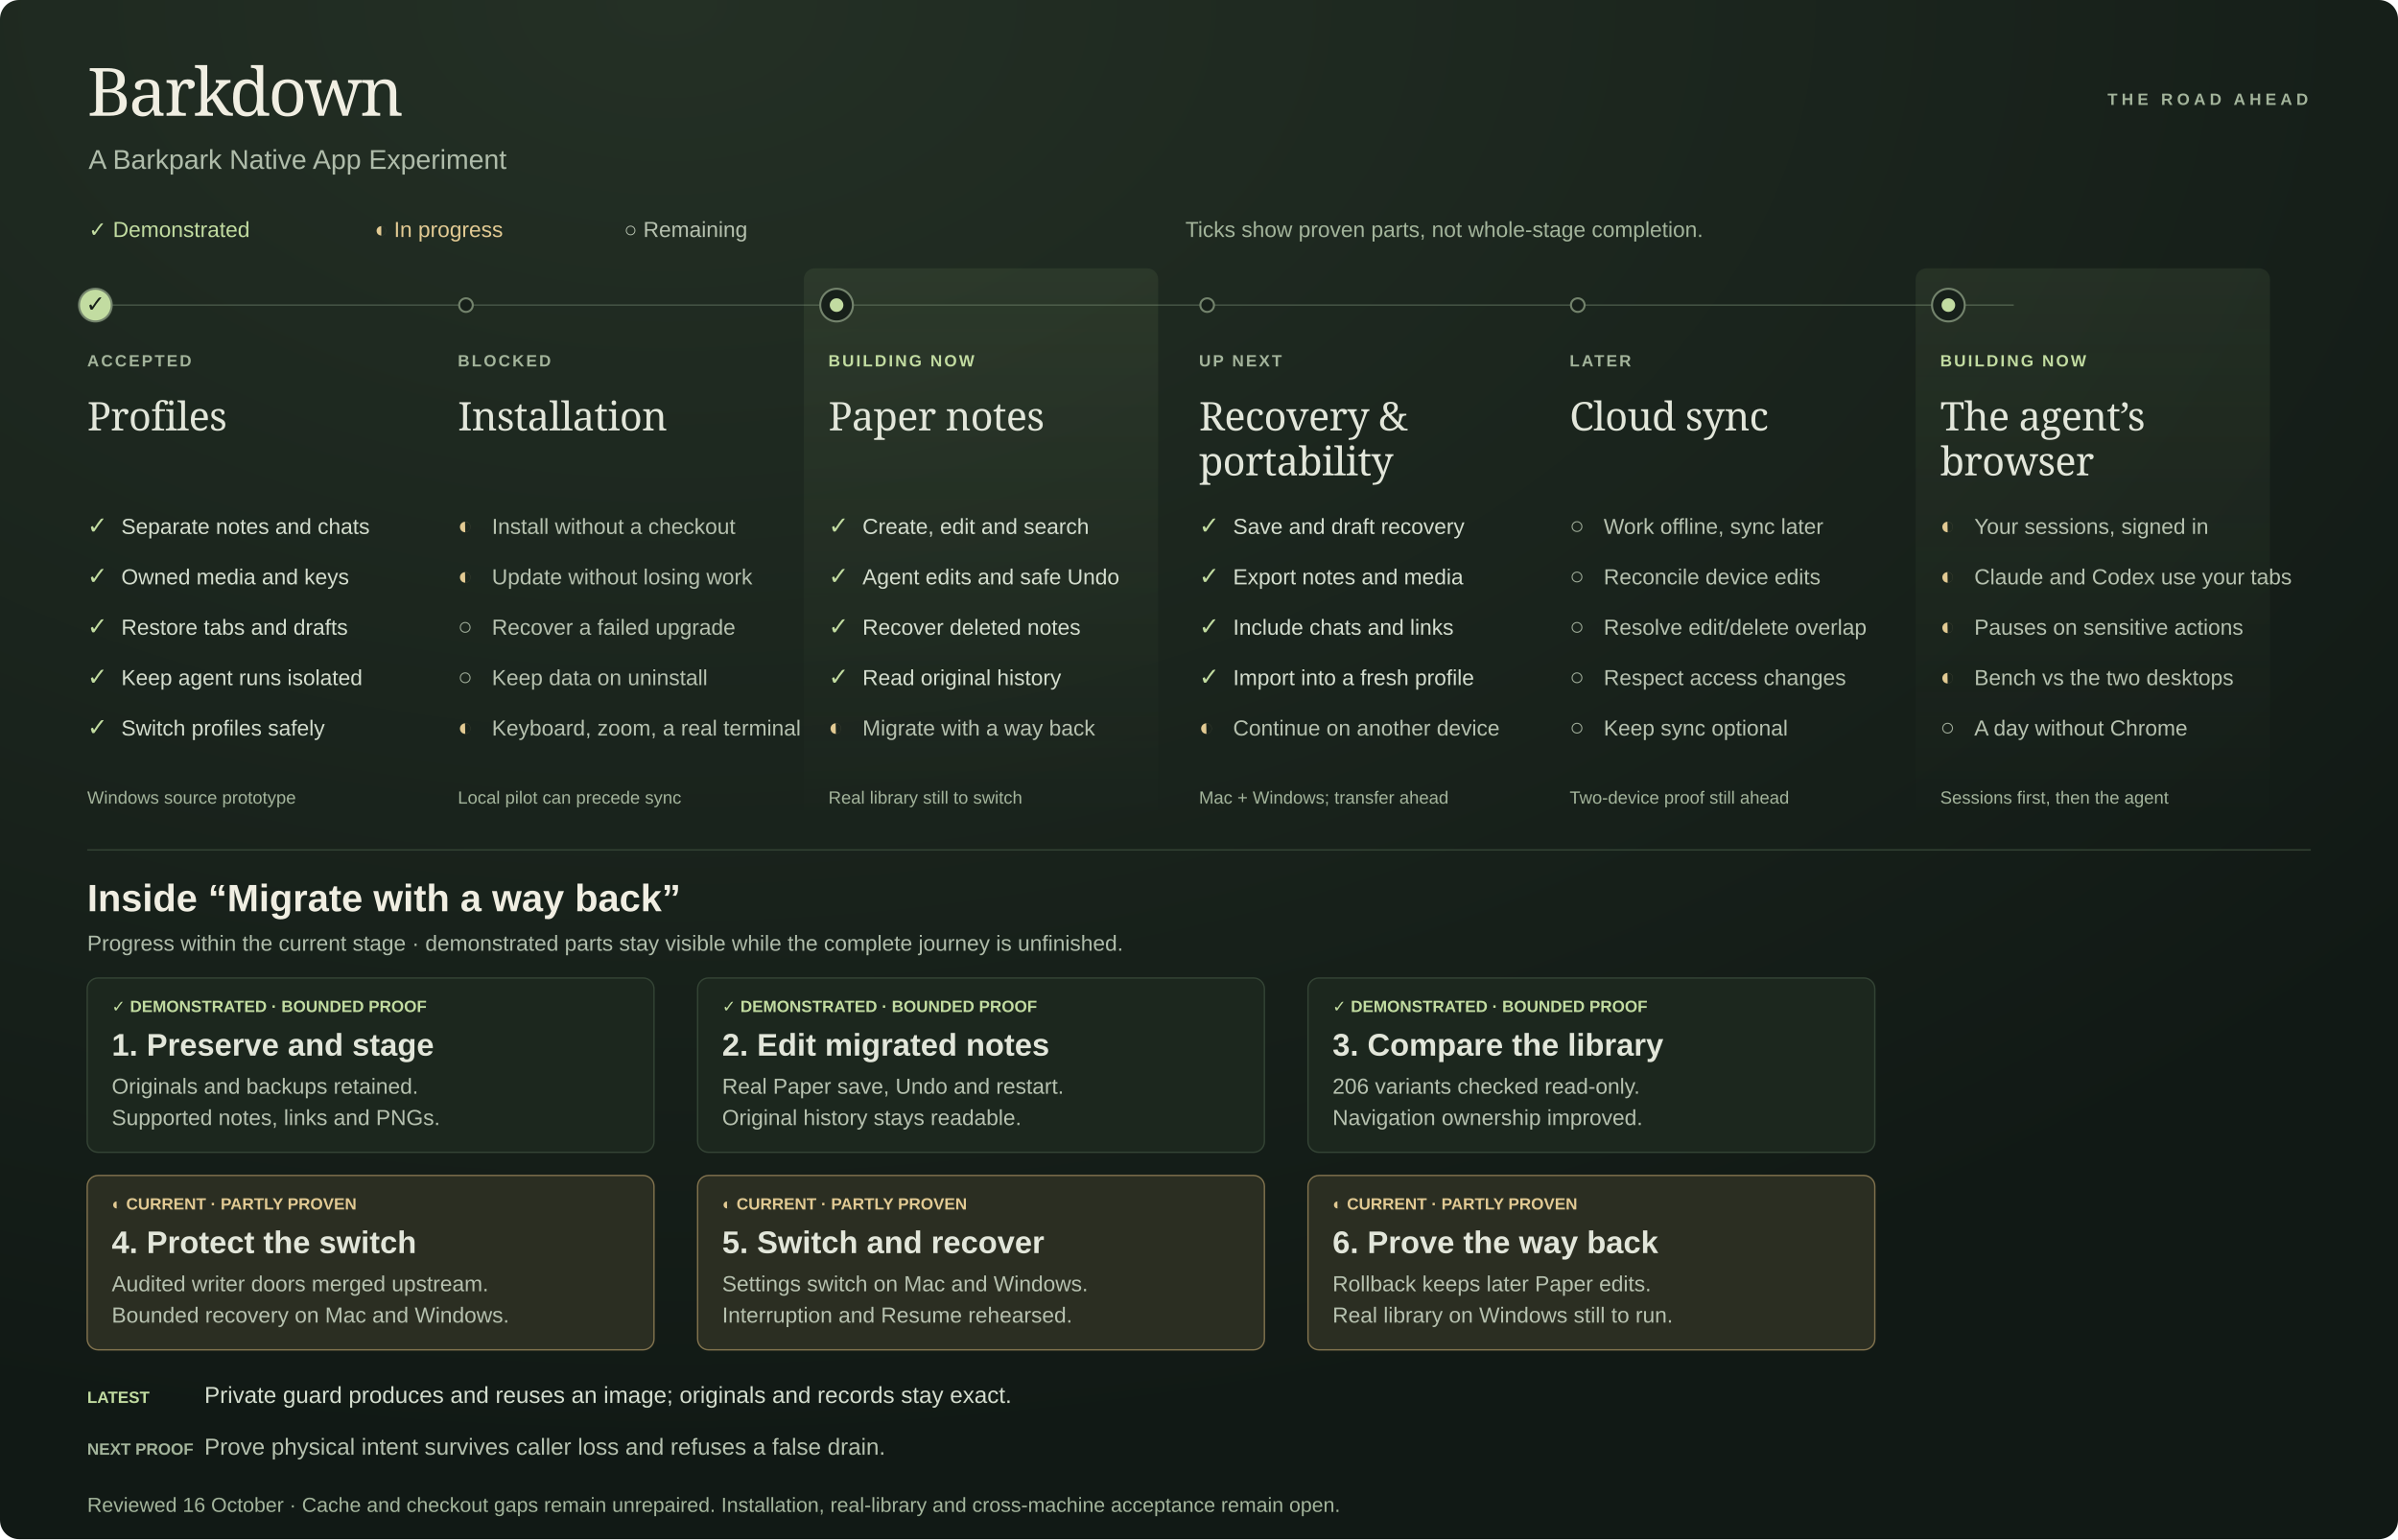
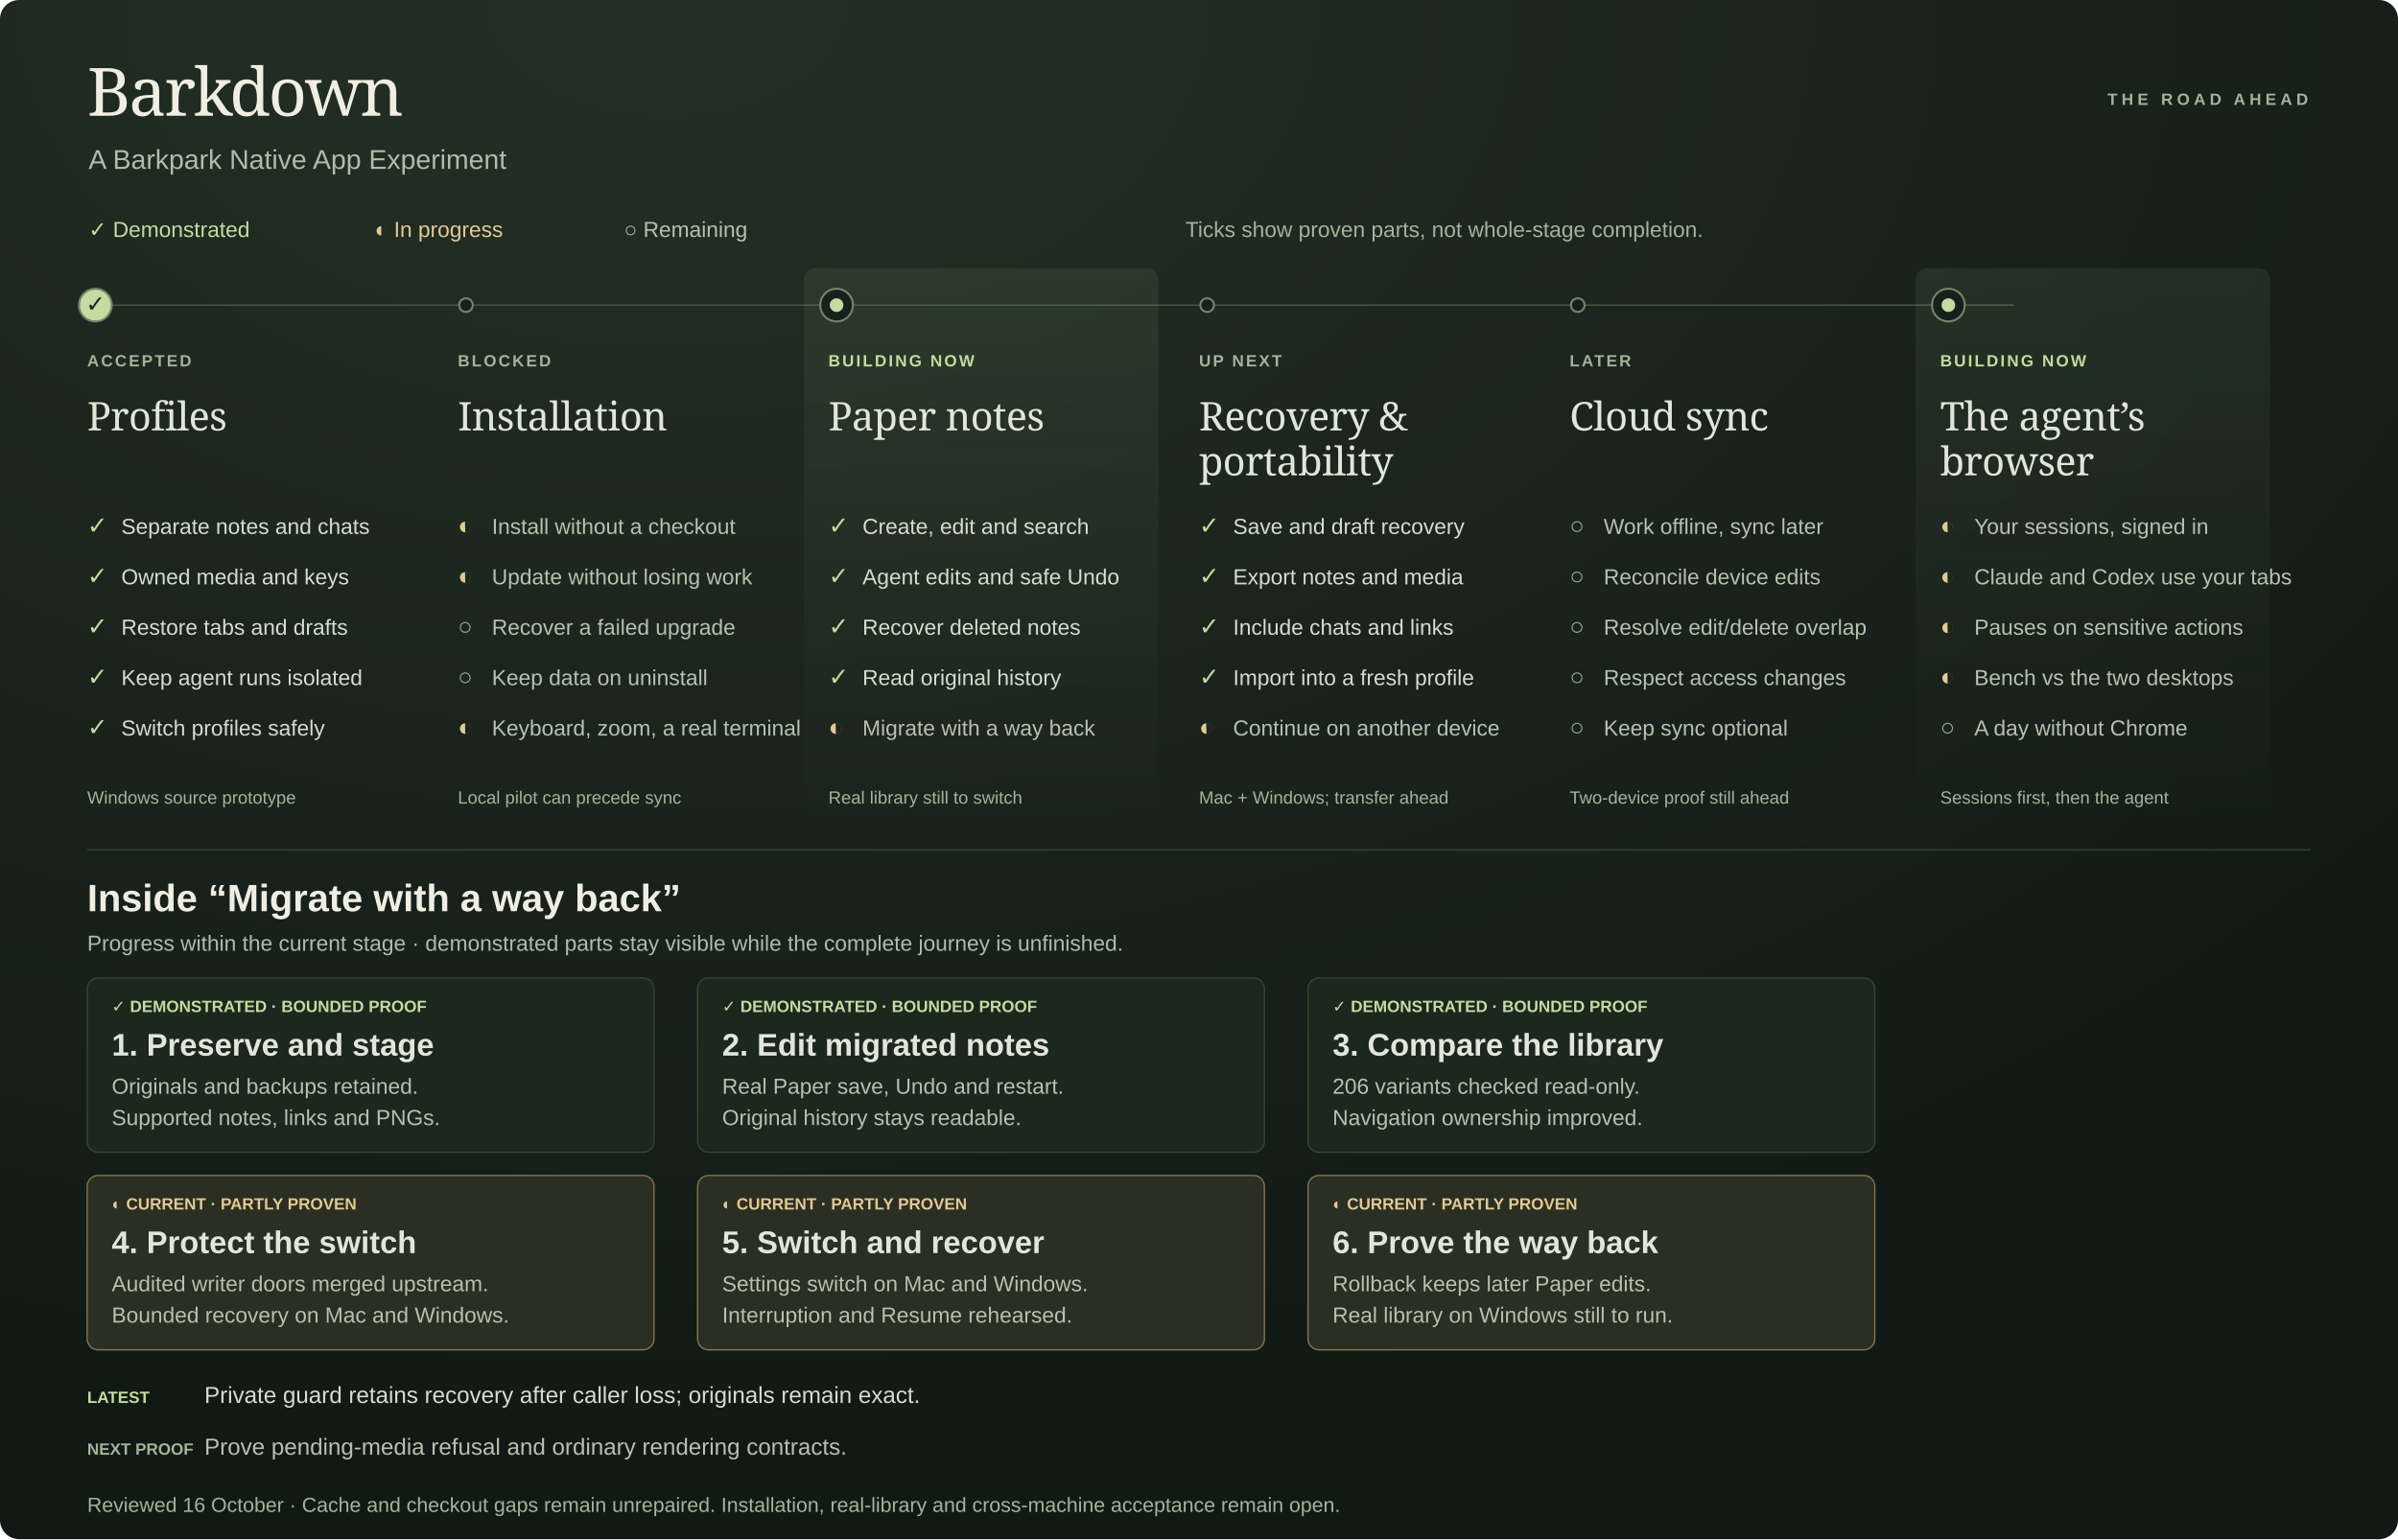
<svg xmlns="http://www.w3.org/2000/svg" width="1760" height="1130" viewBox="0 0 1760 1130" role="img" aria-labelledby="title desc">
  <defs>
    <radialGradient id="background" cx="28%" cy="0%" r="95%">
      <stop stop-color="#243025" />
      <stop offset="1" stop-color="#111915" />
    </radialGradient>
    <linearGradient id="focus" x2="0" y2="1">
      <stop stop-color="#a9c787" stop-opacity=".09" />
      <stop offset="1" stop-color="#a9c787" stop-opacity="0" />
    </linearGradient>
  </defs>
  <g font-family="Segoe UI, Arial, sans-serif">
    <rect width="1760" height="1130" rx="14" fill="url(#background)" />
    <text x="64" y="85" font-family="Georgia, serif" font-size="49" letter-spacing="-1.5" fill="#f0eee2">Barkdown</text>
    <text x="65" y="124" font-size="20" fill="#afbcaa" font-weight="400">A Barkpark Native App Experiment</text>
    <text x="1694" y="77" text-anchor="end" font-size="12" font-weight="600" letter-spacing="3" fill="#a3b49b">THE ROAD AHEAD</text>
    <text x="65" y="174" font-size="16" fill="#c2dca1" font-weight="400">✓  Demonstrated</text>
    <text x="275" y="174" font-size="16" fill="#e2ca93" font-weight="400">◐  In progress</text>
    <text x="458" y="174" font-size="16" fill="#b6c1af" font-weight="400">○  Remaining</text>
    <text x="870" y="174" font-size="16" fill="#a3b49b" font-weight="400">Ticks show proven parts, not whole-stage completion.</text>
    <path d="M70 224H1478" stroke="#475747" stroke-width="1" />
    <g data-phase="P1">
      <circle cx="70" cy="224" r="12" fill="#c2dca1" stroke="#73836c" stroke-width="1.5" />
      <text x="63" y="229" font-size="17" fill="#17201a" font-weight="600">✓</text>
      <text x="64" y="269" font-size="12" letter-spacing="1.5" font-weight="600" fill="#a3b49b">ACCEPTED</text>
      <text x="64" y="316" dy="0" font-family="Georgia, serif" font-size="29" letter-spacing="-.4" fill="#e2e6da">Profiles</text>
      <text x="64" y="392" font-size="18" fill="#c2dca1" font-weight="600">✓</text>
      <text x="89" y="392" font-size="16" fill="#d4ddce" font-weight="400">Separate notes and chats</text>
      <text x="64" y="429" font-size="18" fill="#c2dca1" font-weight="600">✓</text>
      <text x="89" y="429" font-size="16" fill="#d4ddce" font-weight="400">Owned media and keys</text>
      <text x="64" y="466" font-size="18" fill="#c2dca1" font-weight="600">✓</text>
      <text x="89" y="466" font-size="16" fill="#d4ddce" font-weight="400">Restore tabs and drafts</text>
      <text x="64" y="503" font-size="18" fill="#c2dca1" font-weight="600">✓</text>
      <text x="89" y="503" font-size="16" fill="#d4ddce" font-weight="400">Keep agent runs isolated</text>
      <text x="64" y="540" font-size="18" fill="#c2dca1" font-weight="600">✓</text>
      <text x="89" y="540" font-size="16" fill="#d4ddce" font-weight="400">Switch profiles safely</text>
      <text x="64" y="590" font-size="13" fill="#a3b49b" font-weight="400">Windows source prototype</text>
    </g>
    <g data-phase="P5">
      <circle cx="342" cy="224" r="5" fill="#17201a" stroke="#73836c" stroke-width="1.5" />
      <text x="336" y="269" font-size="12" letter-spacing="1.5" font-weight="600" fill="#a3b49b">BLOCKED</text>
      <text x="336" y="316" dy="0" font-family="Georgia, serif" font-size="29" letter-spacing="-.4" fill="#e2e6da">Installation</text>
      <text x="336" y="392" font-size="18" fill="#e2ca93" font-weight="600">◐</text>
      <text x="361" y="392" font-size="16" fill="#b6c1af" font-weight="400">Install without a checkout</text>
      <text x="336" y="429" font-size="18" fill="#e2ca93" font-weight="600">◐</text>
      <text x="361" y="429" font-size="16" fill="#b6c1af" font-weight="400">Update without losing work</text>
      <text x="336" y="466" font-size="18" fill="#9fac99" font-weight="600">○</text>
      <text x="361" y="466" font-size="16" fill="#b6c1af" font-weight="400">Recover a failed upgrade</text>
      <text x="336" y="503" font-size="18" fill="#9fac99" font-weight="600">○</text>
      <text x="361" y="503" font-size="16" fill="#b6c1af" font-weight="400">Keep data on uninstall</text>
      <text x="336" y="540" font-size="18" fill="#e2ca93" font-weight="600">◐</text>
      <text x="361" y="540" font-size="16" fill="#b6c1af" font-weight="400">Keyboard, zoom, a real terminal</text>
      <text x="336" y="590" font-size="13" fill="#a3b49b" font-weight="400">Local pilot can precede sync</text>
    </g>
    <g data-phase="P2">
      <rect x="590" y="197" width="260" height="410" rx="8" fill="url(#focus)" />
      <circle cx="614" cy="224" r="12" fill="#17201a" stroke="#73836c" stroke-width="1.5" />
      <circle cx="614" cy="224" r="5" fill="#c2dca1" />
      <text x="608" y="269" font-size="12" letter-spacing="1.5" font-weight="600" fill="#c2dca1">BUILDING NOW</text>
      <text x="608" y="316" dy="0" font-family="Georgia, serif" font-size="29" letter-spacing="-.4" fill="#e2e6da">Paper notes</text>
      <text x="608" y="392" font-size="18" fill="#c2dca1" font-weight="600">✓</text>
      <text x="633" y="392" font-size="16" fill="#d4ddce" font-weight="400">Create, edit and search</text>
      <text x="608" y="429" font-size="18" fill="#c2dca1" font-weight="600">✓</text>
      <text x="633" y="429" font-size="16" fill="#d4ddce" font-weight="400">Agent edits and safe Undo</text>
      <text x="608" y="466" font-size="18" fill="#c2dca1" font-weight="600">✓</text>
      <text x="633" y="466" font-size="16" fill="#d4ddce" font-weight="400">Recover deleted notes</text>
      <text x="608" y="503" font-size="18" fill="#c2dca1" font-weight="600">✓</text>
      <text x="633" y="503" font-size="16" fill="#d4ddce" font-weight="400">Read original history</text>
      <text x="608" y="540" font-size="18" fill="#e2ca93" font-weight="600">◐</text>
      <text x="633" y="540" font-size="16" fill="#b6c1af" font-weight="400">Migrate with a way back</text>
      <text x="608" y="590" font-size="13" fill="#a3b49b" font-weight="400">Real library still to switch</text>
    </g>
    <g data-phase="P3">
      <circle cx="886" cy="224" r="5" fill="#17201a" stroke="#73836c" stroke-width="1.5" />
      <text x="880" y="269" font-size="12" letter-spacing="1.5" font-weight="600" fill="#a3b49b">UP NEXT</text>
      <text x="880" y="316" dy="0" font-family="Georgia, serif" font-size="29" letter-spacing="-.4" fill="#e2e6da">Recovery &amp;</text>
      <text x="880" y="316" dy="33" font-family="Georgia, serif" font-size="29" letter-spacing="-.4" fill="#e2e6da">portability</text>
      <text x="880" y="392" font-size="18" fill="#c2dca1" font-weight="600">✓</text>
      <text x="905" y="392" font-size="16" fill="#d4ddce" font-weight="400">Save and draft recovery</text>
      <text x="880" y="429" font-size="18" fill="#c2dca1" font-weight="600">✓</text>
      <text x="905" y="429" font-size="16" fill="#d4ddce" font-weight="400">Export notes and media</text>
      <text x="880" y="466" font-size="18" fill="#c2dca1" font-weight="600">✓</text>
      <text x="905" y="466" font-size="16" fill="#d4ddce" font-weight="400">Include chats and links</text>
      <text x="880" y="503" font-size="18" fill="#c2dca1" font-weight="600">✓</text>
      <text x="905" y="503" font-size="16" fill="#d4ddce" font-weight="400">Import into a fresh profile</text>
      <text x="880" y="540" font-size="18" fill="#e2ca93" font-weight="600">◐</text>
      <text x="905" y="540" font-size="16" fill="#b6c1af" font-weight="400">Continue on another device</text>
      <text x="880" y="590" font-size="13" fill="#a3b49b" font-weight="400">Mac + Windows; transfer ahead</text>
    </g>
    <g data-phase="P4">
      <circle cx="1158" cy="224" r="5" fill="#17201a" stroke="#73836c" stroke-width="1.5" />
      <text x="1152" y="269" font-size="12" letter-spacing="1.5" font-weight="600" fill="#a3b49b">LATER</text>
      <text x="1152" y="316" dy="0" font-family="Georgia, serif" font-size="29" letter-spacing="-.4" fill="#e2e6da">Cloud sync</text>
      <text x="1152" y="392" font-size="18" fill="#9fac99" font-weight="600">○</text>
      <text x="1177" y="392" font-size="16" fill="#b6c1af" font-weight="400">Work offline, sync later</text>
      <text x="1152" y="429" font-size="18" fill="#9fac99" font-weight="600">○</text>
      <text x="1177" y="429" font-size="16" fill="#b6c1af" font-weight="400">Reconcile device edits</text>
      <text x="1152" y="466" font-size="18" fill="#9fac99" font-weight="600">○</text>
      <text x="1177" y="466" font-size="16" fill="#b6c1af" font-weight="400">Resolve edit/delete overlap</text>
      <text x="1152" y="503" font-size="18" fill="#9fac99" font-weight="600">○</text>
      <text x="1177" y="503" font-size="16" fill="#b6c1af" font-weight="400">Respect access changes</text>
      <text x="1152" y="540" font-size="18" fill="#9fac99" font-weight="600">○</text>
      <text x="1177" y="540" font-size="16" fill="#b6c1af" font-weight="400">Keep sync optional</text>
      <text x="1152" y="590" font-size="13" fill="#a3b49b" font-weight="400">Two-device proof still ahead</text>
    </g>
    <g data-phase="P6">
      <rect x="1406" y="197" width="260" height="410" rx="8" fill="url(#focus)" />
      <circle cx="1430" cy="224" r="12" fill="#17201a" stroke="#73836c" stroke-width="1.5" />
      <circle cx="1430" cy="224" r="5" fill="#c2dca1" />
      <text x="1424" y="269" font-size="12" letter-spacing="1.5" font-weight="600" fill="#c2dca1">BUILDING NOW</text>
      <text x="1424" y="316" dy="0" font-family="Georgia, serif" font-size="29" letter-spacing="-.4" fill="#e2e6da">The agent’s</text>
      <text x="1424" y="316" dy="33" font-family="Georgia, serif" font-size="29" letter-spacing="-.4" fill="#e2e6da">browser</text>
      <text x="1424" y="392" font-size="18" fill="#e2ca93" font-weight="600">◐</text>
      <text x="1449" y="392" font-size="16" fill="#b6c1af" font-weight="400">Your sessions, signed in</text>
      <text x="1424" y="429" font-size="18" fill="#e2ca93" font-weight="600">◐</text>
      <text x="1449" y="429" font-size="16" fill="#b6c1af" font-weight="400">Claude and Codex use your tabs</text>
      <text x="1424" y="466" font-size="18" fill="#e2ca93" font-weight="600">◐</text>
      <text x="1449" y="466" font-size="16" fill="#b6c1af" font-weight="400">Pauses on sensitive actions</text>
      <text x="1424" y="503" font-size="18" fill="#e2ca93" font-weight="600">◐</text>
      <text x="1449" y="503" font-size="16" fill="#b6c1af" font-weight="400">Bench vs the two desktops</text>
      <text x="1424" y="540" font-size="18" fill="#9fac99" font-weight="600">○</text>
      <text x="1449" y="540" font-size="16" fill="#b6c1af" font-weight="400">A day without Chrome</text>
      <text x="1424" y="590" font-size="13" fill="#a3b49b" font-weight="400">Sessions first, then the agent</text>
    </g>
    <path d="M64 624H1696" stroke="#344435" />
    <text x="64" y="669" font-size="28" fill="#f0eee2" font-weight="600">Inside “Migrate with a way back”</text>
    <text x="64" y="698" font-size="16" fill="#afbcaa" font-weight="400">Progress within the current stage · demonstrated parts stay visible while the complete journey is unfinished.</text>
    <g data-migration-step="1">
      <rect x="64" y="718" width="416" height="128" rx="8" fill="#1c271e" stroke="#344435" />
      <text x="82" y="743" font-size="12" fill="#c2dca1" font-weight="600">✓  DEMONSTRATED · BOUNDED PROOF</text>
      <text x="82" y="775" font-size="23" fill="#e2e6da" font-weight="600">1. Preserve and stage</text>
      <text x="82" y="803" font-size="16" fill="#b6c1af" font-weight="400">Originals and backups retained.</text>
      <text x="82" y="826" font-size="16" fill="#b6c1af" font-weight="400">Supported notes, links and PNGs.</text>
    </g>
    <g data-migration-step="2">
      <rect x="512" y="718" width="416" height="128" rx="8" fill="#1c271e" stroke="#344435" />
      <text x="530" y="743" font-size="12" fill="#c2dca1" font-weight="600">✓  DEMONSTRATED · BOUNDED PROOF</text>
      <text x="530" y="775" font-size="23" fill="#e2e6da" font-weight="600">2. Edit migrated notes</text>
      <text x="530" y="803" font-size="16" fill="#b6c1af" font-weight="400">Real Paper save, Undo and restart.</text>
      <text x="530" y="826" font-size="16" fill="#b6c1af" font-weight="400">Original history stays readable.</text>
    </g>
    <g data-migration-step="3">
      <rect x="960" y="718" width="416" height="128" rx="8" fill="#1c271e" stroke="#344435" />
      <text x="978" y="743" font-size="12" fill="#c2dca1" font-weight="600">✓  DEMONSTRATED · BOUNDED PROOF</text>
      <text x="978" y="775" font-size="23" fill="#e2e6da" font-weight="600">3. Compare the library</text>
      <text x="978" y="803" font-size="16" fill="#b6c1af" font-weight="400">206 variants checked read-only.</text>
      <text x="978" y="826" font-size="16" fill="#b6c1af" font-weight="400">Navigation ownership improved.</text>
    </g>
    <g data-migration-step="4">
      <rect x="64" y="863" width="416" height="128" rx="8" fill="#2b2e22" stroke="#82734e" />
      <text x="82" y="888" font-size="12" fill="#e2ca93" font-weight="600">◐  CURRENT · PARTLY PROVEN</text>
      <text x="82" y="920" font-size="23" fill="#e2e6da" font-weight="600">4. Protect the switch</text>
      <text x="82" y="948" font-size="16" fill="#b6c1af" font-weight="400">Audited writer doors merged upstream.</text>
      <text x="82" y="971" font-size="16" fill="#b6c1af" font-weight="400">Bounded recovery on Mac and Windows.</text>
    </g>
    <g data-migration-step="5">
      <rect x="512" y="863" width="416" height="128" rx="8" fill="#2b2e22" stroke="#82734e" />
      <text x="530" y="888" font-size="12" fill="#e2ca93" font-weight="600">◐  CURRENT · PARTLY PROVEN</text>
      <text x="530" y="920" font-size="23" fill="#e2e6da" font-weight="600">5. Switch and recover</text>
      <text x="530" y="948" font-size="16" fill="#b6c1af" font-weight="400">Settings switch on Mac and Windows.</text>
      <text x="530" y="971" font-size="16" fill="#b6c1af" font-weight="400">Interruption and Resume rehearsed.</text>
    </g>
    <g data-migration-step="6">
      <rect x="960" y="863" width="416" height="128" rx="8" fill="#2b2e22" stroke="#82734e" />
      <text x="978" y="888" font-size="12" fill="#e2ca93" font-weight="600">◐  CURRENT · PARTLY PROVEN</text>
      <text x="978" y="920" font-size="23" fill="#e2e6da" font-weight="600">6. Prove the way back</text>
      <text x="978" y="948" font-size="16" fill="#b6c1af" font-weight="400">Rollback keeps later Paper edits.</text>
      <text x="978" y="971" font-size="16" fill="#b6c1af" font-weight="400">Real library on Windows still to run.</text>
    </g>
    <text x="64" y="1030" font-size="12" fill="#c2dca1" font-weight="600">LATEST</text>
-     <text x="150" y="1030" font-size="17" fill="#d4ddce" font-weight="400">Private guard produces and reuses an image; originals and records stay exact.</text>
+     <text x="150" y="1030" font-size="17" fill="#d4ddce" font-weight="400">Private guard retains recovery after caller loss; originals remain exact.</text>
    <text x="64" y="1068" font-size="12" fill="#a3b49b" font-weight="600">NEXT PROOF</text>
-     <text x="150" y="1068" font-size="17" fill="#b6c1af" font-weight="400">Prove physical intent survives caller loss and refuses a false drain.</text>
+     <text x="150" y="1068" font-size="17" fill="#b6c1af" font-weight="400">Prove pending-media refusal and ordinary rendering contracts.</text>
    <text x="64" y="1110" font-size="15" fill="#a3b49b" font-weight="400">Reviewed 16 October · Cache and checkout gaps remain unrepaired. Installation, real-library and cross-machine acceptance remain open.</text>
  </g>
</svg>
